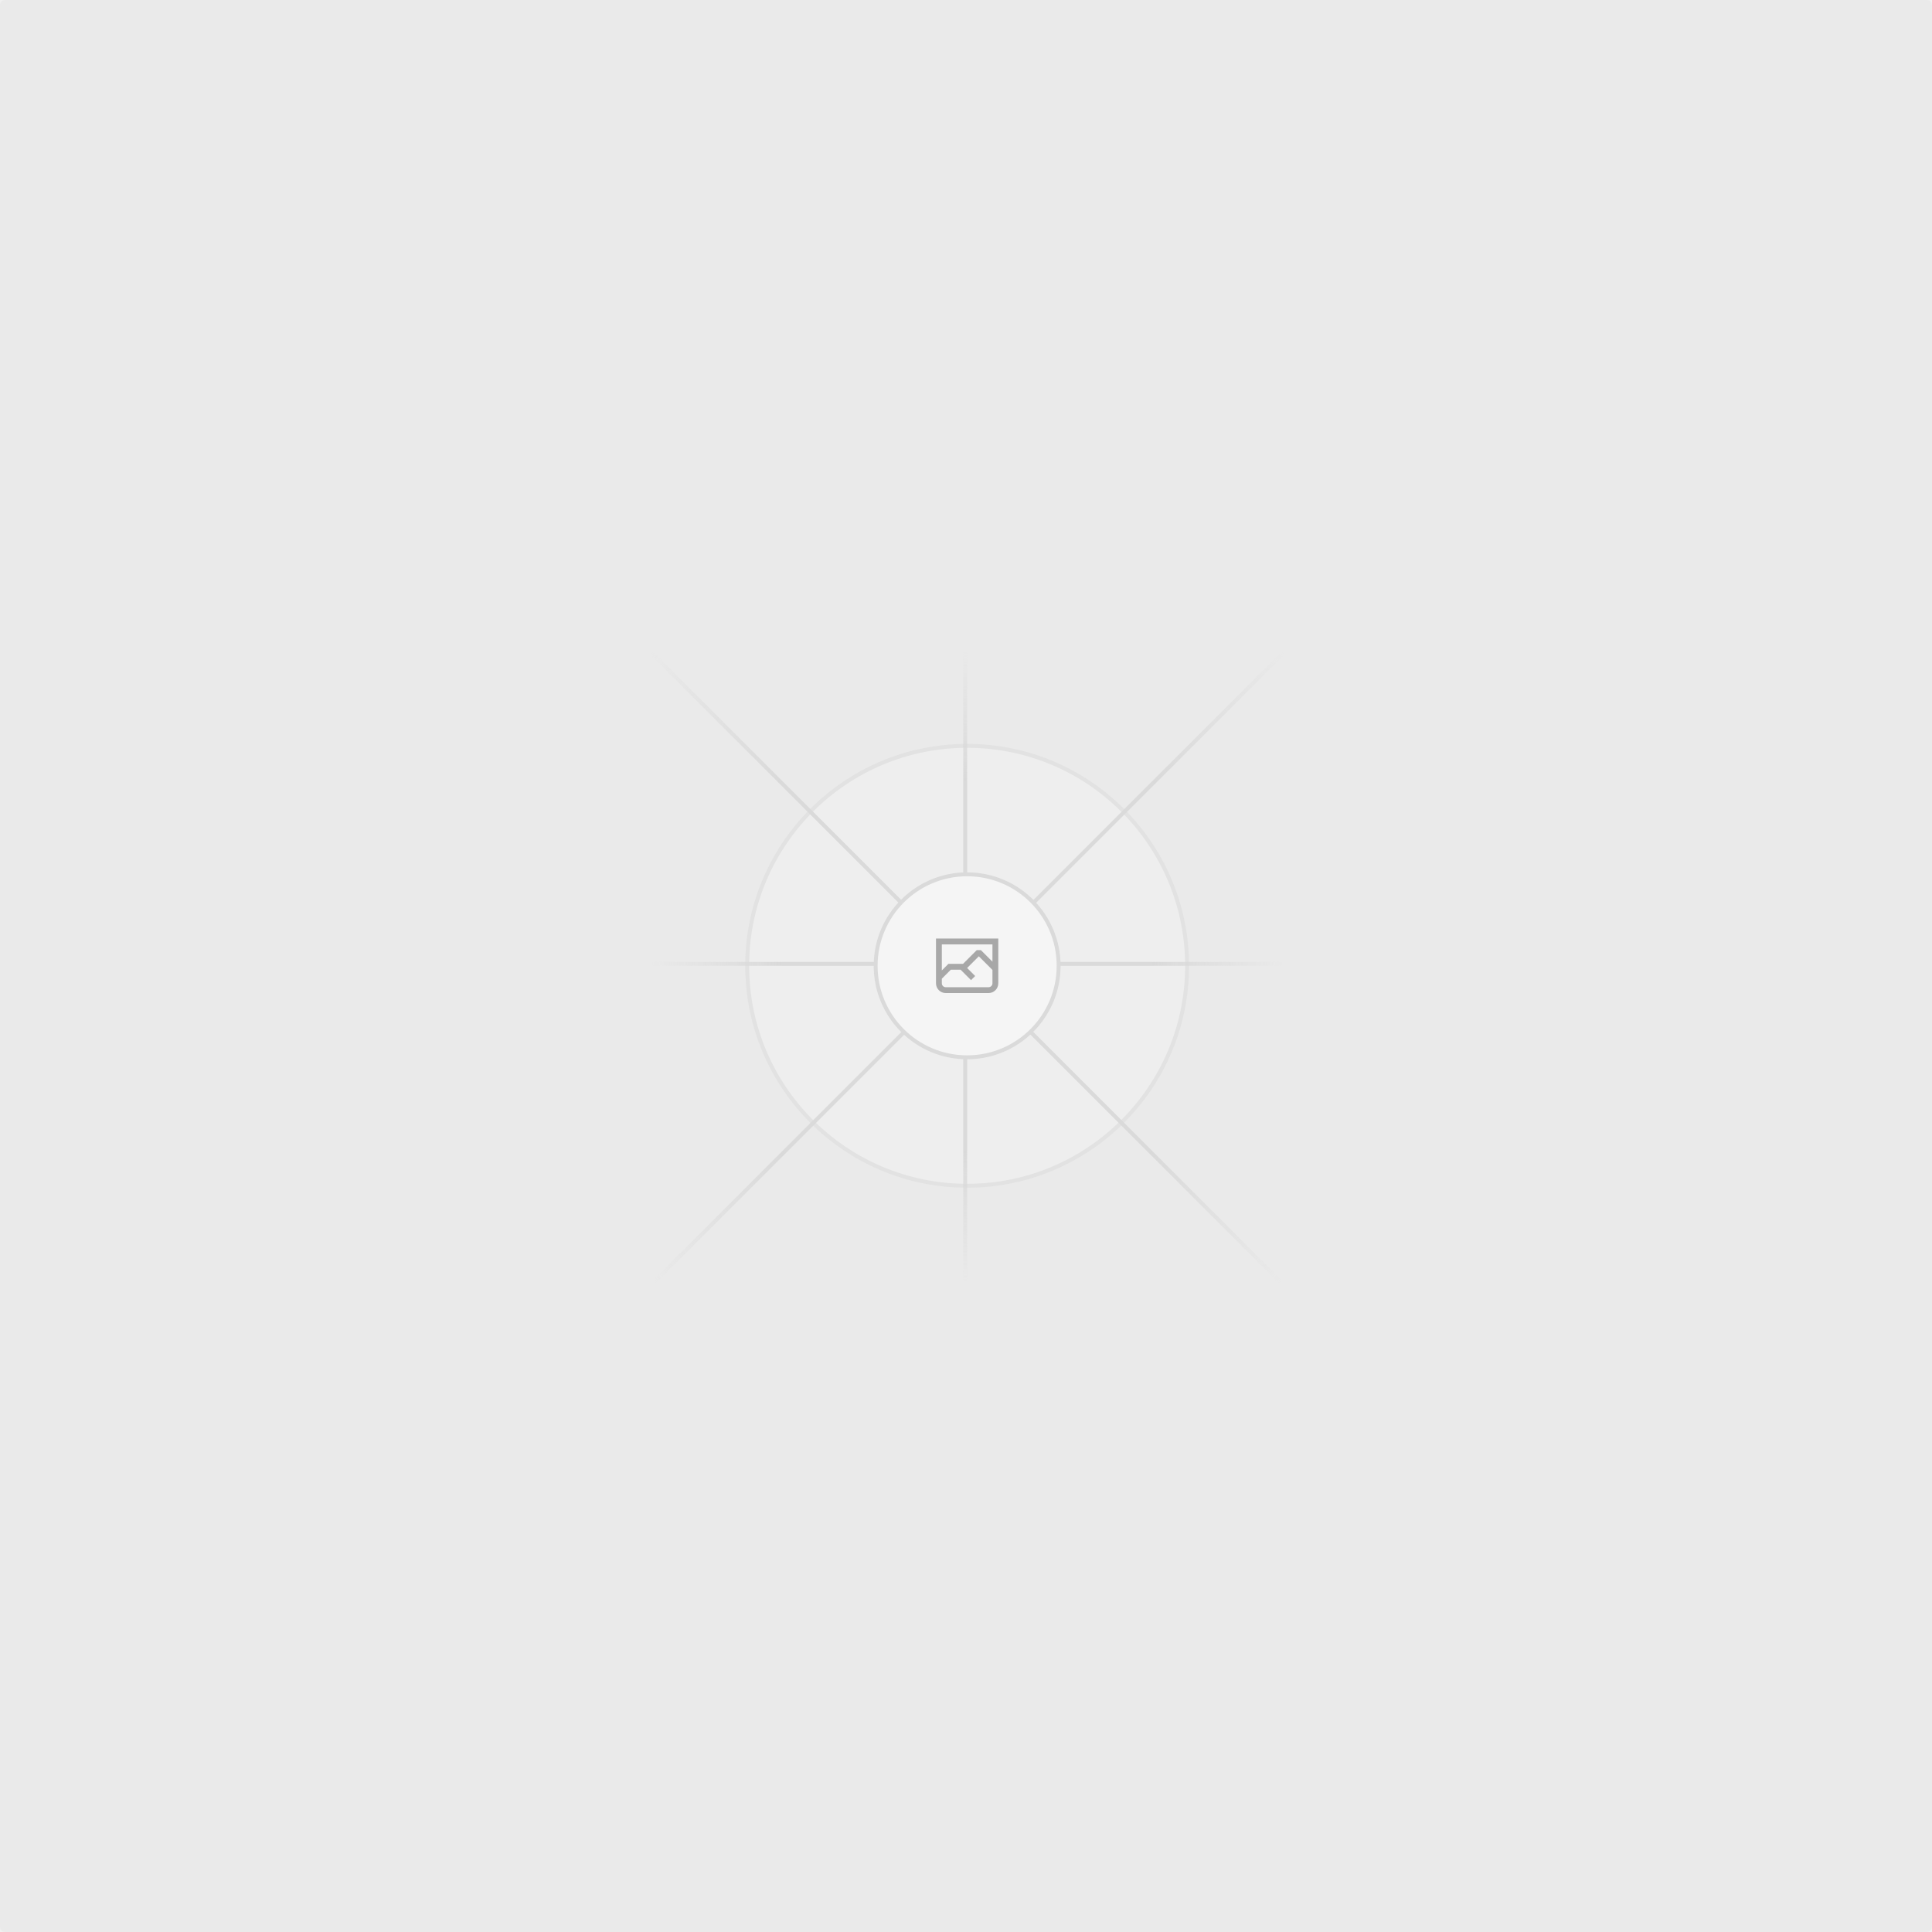
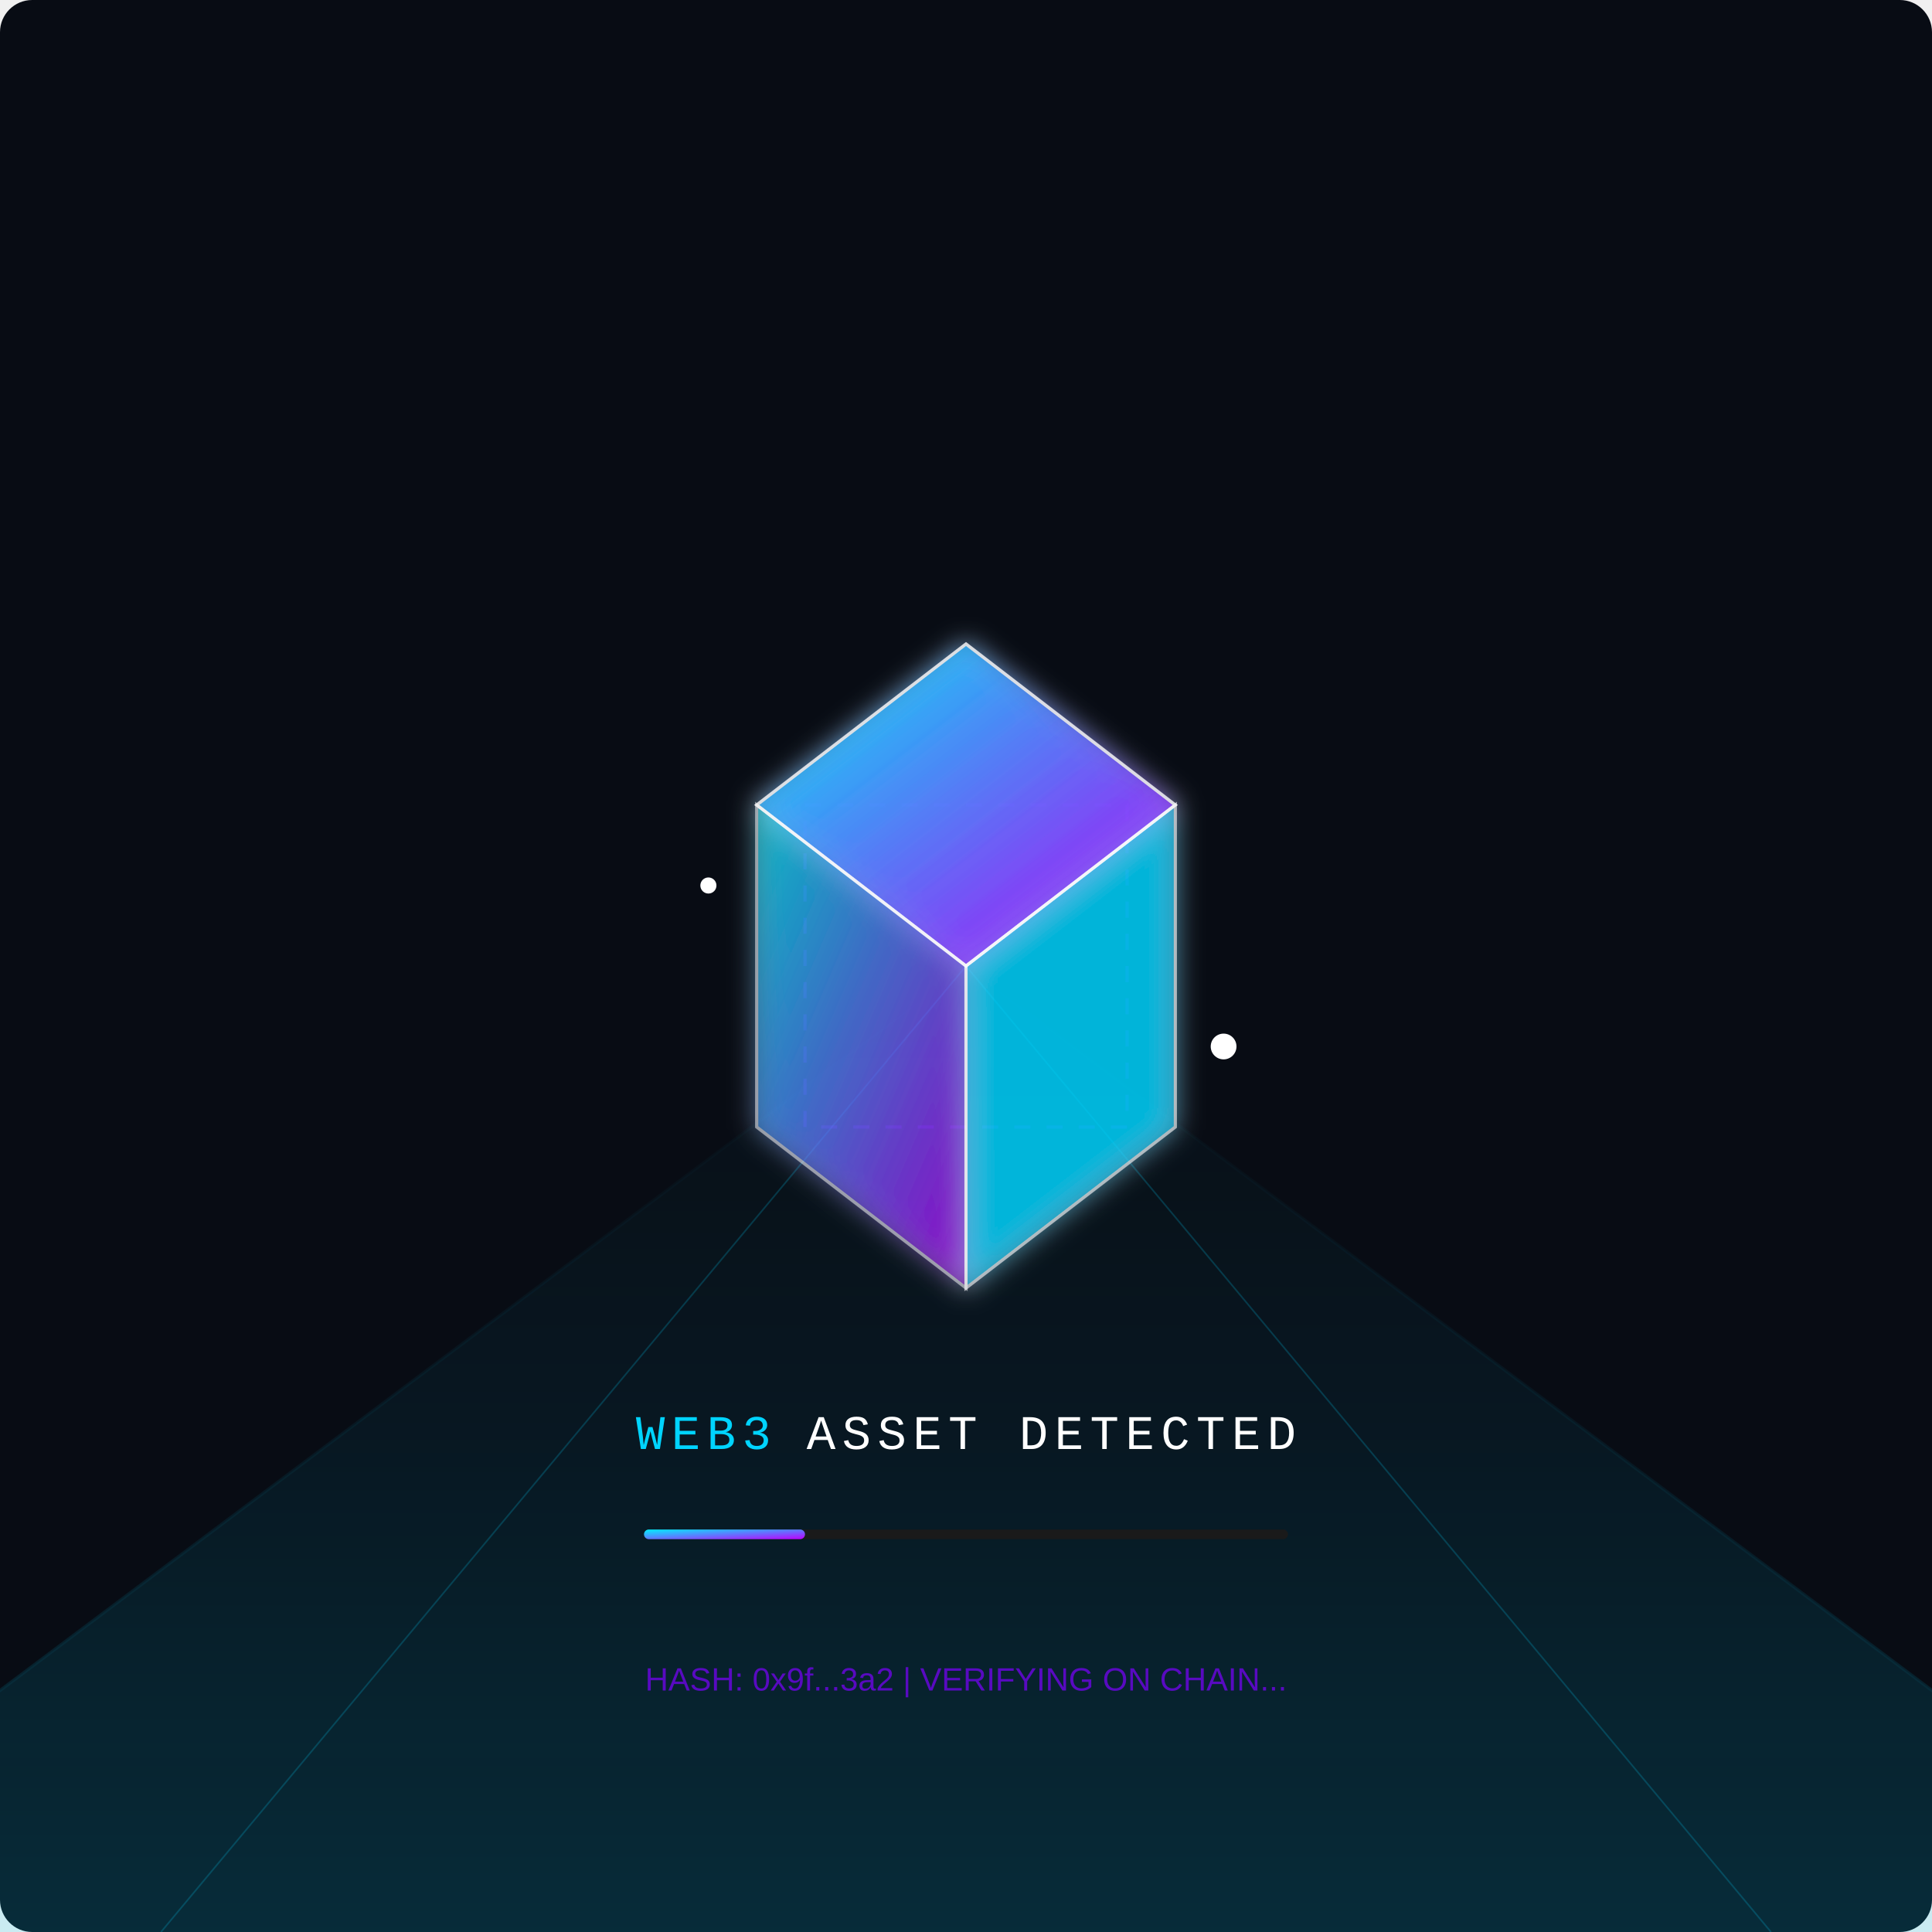
- <svg xmlns="http://www.w3.org/2000/svg" width="1200" height="1200" fill="none">
-   <rect width="1200" height="1200" fill="#EAEAEA" rx="3" />
-   <g opacity=".5">
-     <g opacity=".5">
-       <path fill="#FAFAFA" d="M600.709 736.5c-75.454 0-136.621-61.167-136.621-136.62 0-75.454 61.167-136.621 136.621-136.621 75.453 0 136.62 61.167 136.62 136.621 0 75.453-61.167 136.62-136.62 136.62Z" />
-       <path stroke="#C9C9C9" stroke-width="2.418" d="M600.709 736.5c-75.454 0-136.621-61.167-136.621-136.62 0-75.454 61.167-136.621 136.621-136.621 75.453 0 136.62 61.167 136.62 136.621 0 75.453-61.167 136.62-136.62 136.62Z" />
+ <svg xmlns="http://www.w3.org/2000/svg" width="1200" height="1200" viewBox="0 0 1200 1200" fill="none">
+   <rect width="1200" height="1200" fill="#080c14" rx="20" />
+   <defs>
+     <linearGradient id="floor-fade" x1="0%" y1="0%" x2="0%" y2="100%">
+       <stop offset="0%" stop-color="#00d4ff" stop-opacity="0" />
+       <stop offset="50%" stop-color="#00d4ff" stop-opacity="0.3" />
+       <stop offset="100%" stop-color="#00d4ff" stop-opacity="0.8" />
+     </linearGradient>
+     <linearGradient id="token-grad" x1="0%" y1="0%" x2="100%" y2="100%">
+       <stop offset="0%" stop-color="#00f2ff" />
+       <stop offset="100%" stop-color="#bd00ff" />
+     </linearGradient>
+     <filter id="web3-glow" x="-50%" y="-50%" width="200%" height="200%">
+       <feGaussianBlur stdDeviation="8" result="blur" />
+       <feComposite in="SourceGraphic" in2="blur" operator="over" />
+     </filter>
+   </defs>
+   <path d="M-200 1200 L600 600 L1400 1200" stroke="url(#floor-fade)" stroke-width="2" fill="url(#floor-fade)" opacity="0.2" />
+   <line x1="100" y1="1200" x2="600" y2="600" stroke="#00d4ff" stroke-width="1" opacity="0.2" />
+   <line x1="1100" y1="1200" x2="600" y2="600" stroke="#00d4ff" stroke-width="1" opacity="0.2" />
+   <g transform="translate(600, 550)">
+     <animateTransform attributeName="transform" type="translate" values="600,550; 600,530; 600,550" dur="4s" repeatCount="indefinite" />
+     <path d="M-100 -50 L100 -50 L100 150 L-100 150 Z" fill="none" stroke="#7a00ff" stroke-width="2" stroke-dasharray="10 10" opacity="0.3" />
+     <g filter="url(#web3-glow)">
+       <path d="M0 -150 L-130 -50 L0 50 L130 -50 Z" fill="url(#token-grad)" opacity="0.8" stroke="white" stroke-width="2" />
+       <path d="M-130 -50 L-130 150 L0 250 L0 50 Z" fill="url(#token-grad)" opacity="0.5" stroke="white" stroke-width="2" />
+       <path d="M130 -50 L130 150 L0 250 L0 50 Z" fill="#00d4ff" opacity="0.6" stroke="white" stroke-width="2" />
    </g>
-     <path stroke="url(#a)" stroke-width="2.418" d="M0-1.209h553.581" transform="scale(1 -1) rotate(45 1163.11 91.165)" />
-     <path stroke="url(#b)" stroke-width="2.418" d="M404.846 598.671h391.726" />
-     <path stroke="url(#c)" stroke-width="2.418" d="M599.5 795.742V404.017" />
-     <path stroke="url(#d)" stroke-width="2.418" d="m795.717 796.597-391.441-391.44" />
-     <path fill="#fff" d="M600.709 656.704c-31.384 0-56.825-25.441-56.825-56.824 0-31.384 25.441-56.825 56.825-56.825 31.383 0 56.824 25.441 56.824 56.825 0 31.383-25.441 56.824-56.824 56.824Z" />
-     <g clip-path="url(#e)">
-       <path fill="#666" fill-rule="evenodd" d="M616.426 586.58h-31.434v16.176l3.553-3.554.531-.531h9.068l.074-.074 8.463-8.463h2.565l7.18 7.181V586.58Zm-15.715 14.654 3.698 3.699 1.283 1.282-2.565 2.565-1.282-1.283-5.2-5.199h-6.066l-5.514 5.514-.073.073v2.876a2.418 2.418 0 0 0 2.418 2.418h26.598a2.418 2.418 0 0 0 2.418-2.418v-8.317l-8.463-8.463-7.181 7.181-.071.072Zm-19.347 5.442v4.085a6.045 6.045 0 0 0 6.046 6.045h26.598a6.044 6.044 0 0 0 6.045-6.045v-7.108l1.356-1.355-1.282-1.283-.074-.073v-17.989h-38.689v23.43l-.146.146.146.147Z" clip-rule="evenodd" />
-     </g>
-     <path stroke="#C9C9C9" stroke-width="2.418" d="M600.709 656.704c-31.384 0-56.825-25.441-56.825-56.824 0-31.384 25.441-56.825 56.825-56.825 31.383 0 56.824 25.441 56.824 56.825 0 31.383-25.441 56.824-56.824 56.824Z" />
+     <circle cx="-160" cy="0" r="5" fill="#fff">
+       <animate attributeName="cy" values="0;-20;0" dur="2s" repeatCount="indefinite" />
+     </circle>
+     <circle cx="160" cy="100" r="8" fill="#fff">
+       <animate attributeName="cy" values="100;120;100" dur="3s" repeatCount="indefinite" />
+     </circle>
  </g>
-   <defs>
-     <linearGradient id="a" x1="554.061" x2="-.48" y1=".083" y2=".087" gradientUnits="userSpaceOnUse">
-       <stop stop-color="#C9C9C9" stop-opacity="0" />
-       <stop offset=".208" stop-color="#C9C9C9" />
-       <stop offset=".792" stop-color="#C9C9C9" />
-       <stop offset="1" stop-color="#C9C9C9" stop-opacity="0" />
-     </linearGradient>
-     <linearGradient id="b" x1="796.912" x2="404.507" y1="599.963" y2="599.965" gradientUnits="userSpaceOnUse">
-       <stop stop-color="#C9C9C9" stop-opacity="0" />
-       <stop offset=".208" stop-color="#C9C9C9" />
-       <stop offset=".792" stop-color="#C9C9C9" />
-       <stop offset="1" stop-color="#C9C9C9" stop-opacity="0" />
-     </linearGradient>
-     <linearGradient id="c" x1="600.792" x2="600.794" y1="403.677" y2="796.082" gradientUnits="userSpaceOnUse">
-       <stop stop-color="#C9C9C9" stop-opacity="0" />
-       <stop offset=".208" stop-color="#C9C9C9" />
-       <stop offset=".792" stop-color="#C9C9C9" />
-       <stop offset="1" stop-color="#C9C9C9" stop-opacity="0" />
-     </linearGradient>
-     <linearGradient id="d" x1="404.85" x2="796.972" y1="403.903" y2="796.02" gradientUnits="userSpaceOnUse">
-       <stop stop-color="#C9C9C9" stop-opacity="0" />
-       <stop offset=".208" stop-color="#C9C9C9" />
-       <stop offset=".792" stop-color="#C9C9C9" />
-       <stop offset="1" stop-color="#C9C9C9" stop-opacity="0" />
-     </linearGradient>
-     <clipPath id="e">
-       <path fill="#fff" d="M581.364 580.535h38.689v38.689h-38.689z" />
-     </clipPath>
-   </defs>
+   <g transform="translate(400, 950)">
+     <rect x="0" y="0" width="400" height="6" fill="#1a1a1a" rx="3" />
+     <rect x="0" y="0" width="100" height="6" fill="url(#token-grad)" rx="3">
+       <animate attributeName="width" values="0;400" dur="2s" repeatCount="indefinite" />
+     </rect>
+   </g>
+   <text x="600" y="900" font-family="Courier New, monospace" font-size="30" fill="#fff" text-anchor="middle" letter-spacing="4">
+     <tspan fill="#00d4ff">WEB3</tspan> ASSET DETECTED
+   </text>
+   <text x="600" y="1050" font-family="Arial, sans-serif" font-size="20" fill="#7a00ff" text-anchor="middle" opacity="0.7">
+     HASH: 0x9f...3a2 | VERIFYING ON CHAIN...
+   </text>
</svg>
